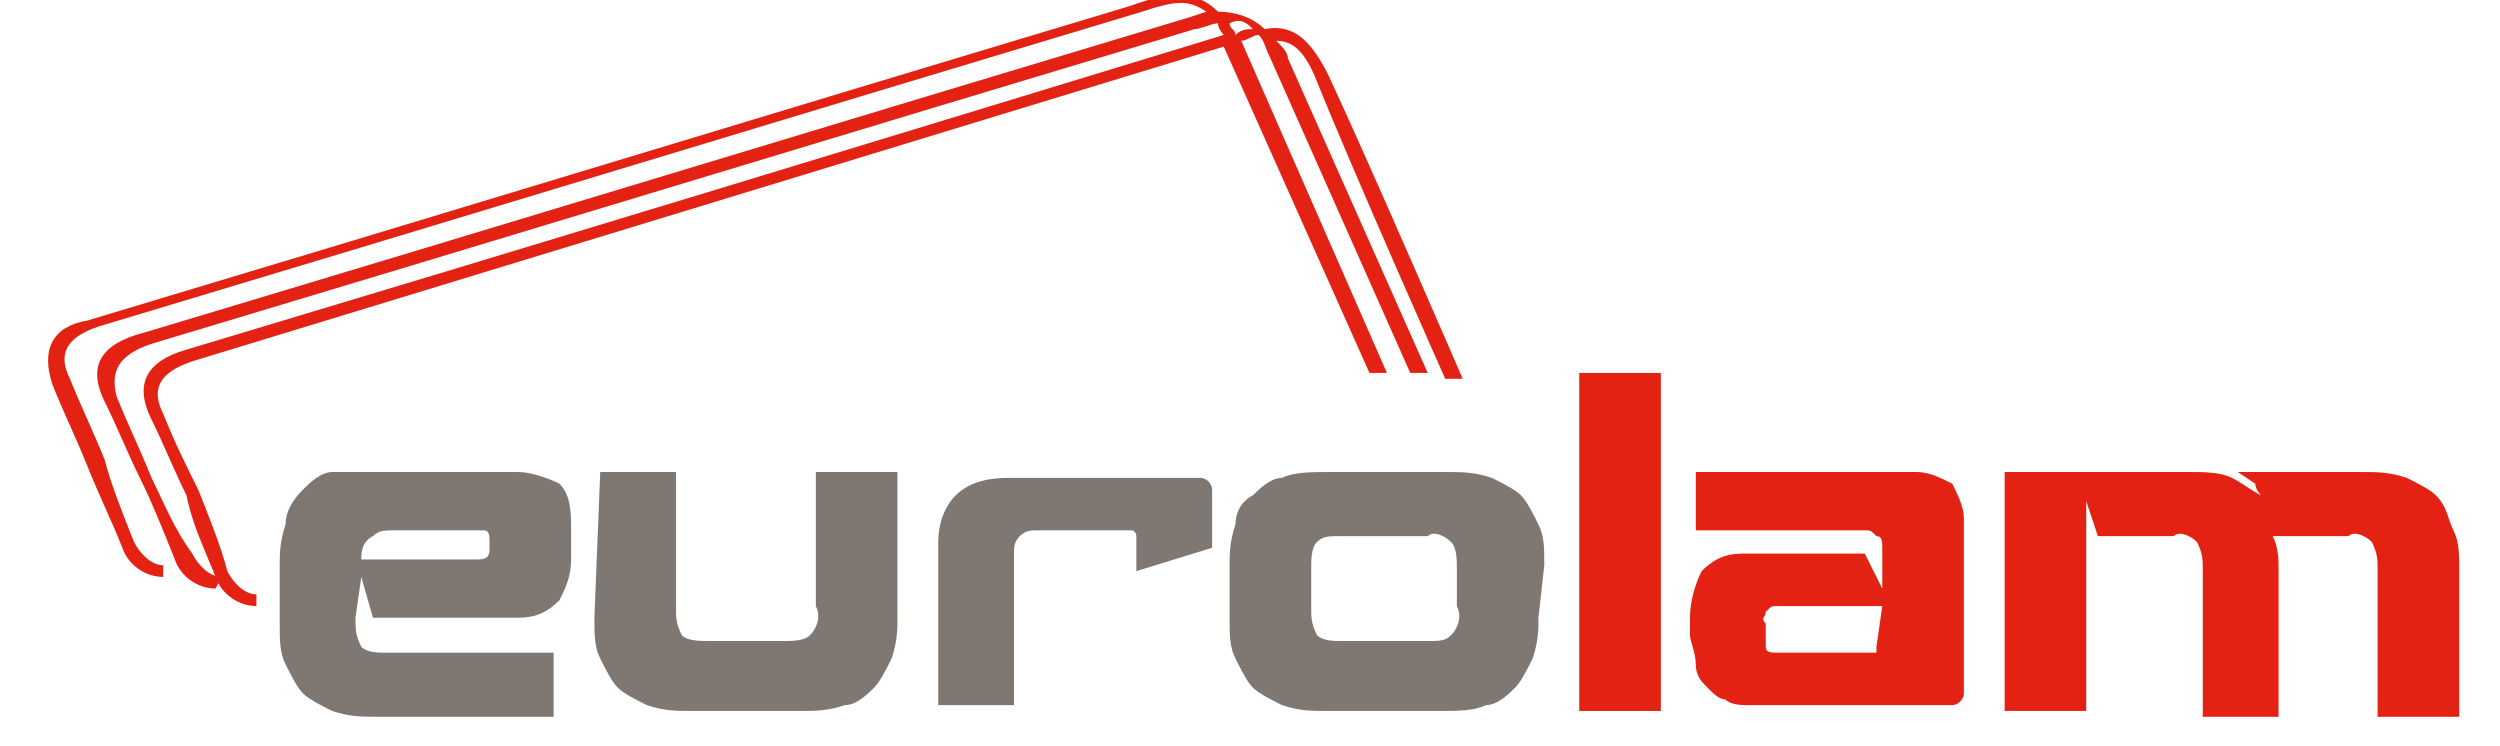
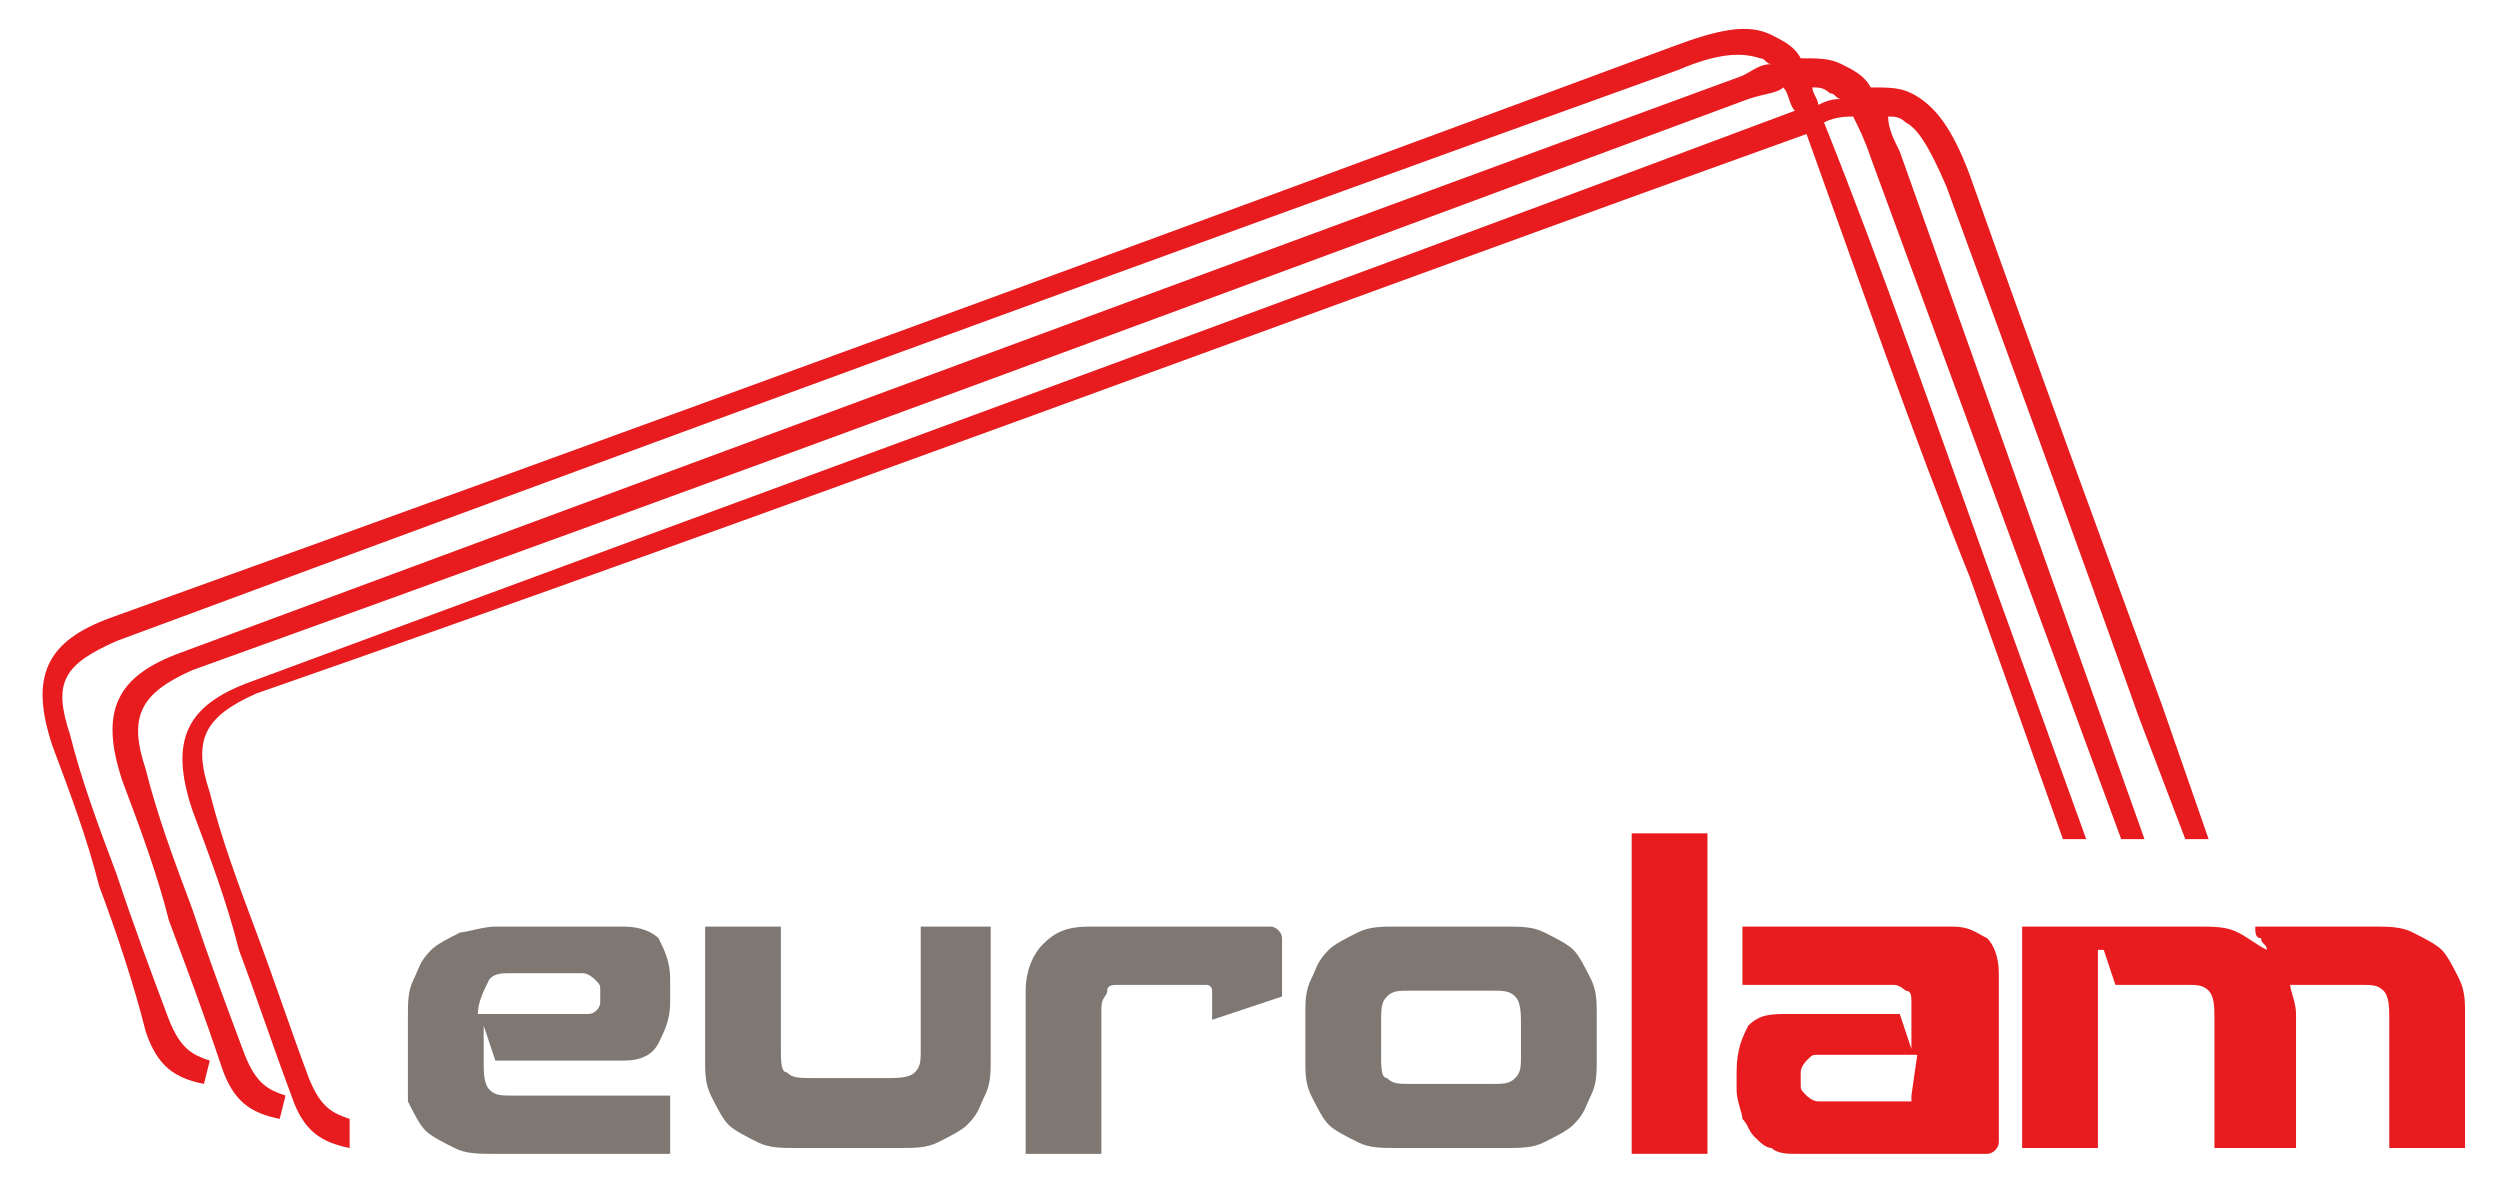
- <svg xmlns="http://www.w3.org/2000/svg" version="1.1" id="Capa_1" x="0px" y="0px" viewBox="0 0 42.9 12.8" style="enable-background:new 0 0 42.9 12.8;" xml:space="preserve">
+ <svg xmlns="http://www.w3.org/2000/svg" version="1.1" id="Capa_1" x="0px" y="0px" viewBox="0 0 42.9 20.3" style="enable-background:new 0 0 42.9 20.3;" xml:space="preserve">
  <style type="text/css">
- 	.st0{fill:#E32213;}
- 	.st1{fill:#7F7771;}
+ 	.st0{fill:#7F7771;}
+ 	.st1{fill:#E81C1F;}
</style>
-   <g id="Capa_2_1_">
-     <g id="object">
-       <path class="st0" d="M3.3,6.2c5.9-1.8,11.8-3.6,17.7-5.4l2.5,5.6h0.3l-2.5-5.7c0.1,0,0.2-0.1,0.3-0.1c0.1,0.1,0.1,0.2,0.2,0.4    l2.4,5.4h0.3L22.1,1c0-0.1-0.1-0.2-0.2-0.3c0.3,0,0.5,0.2,0.7,0.7c0.6,1.5,2.2,5.1,2.2,5.1h0.3c0,0-1.6-3.7-2.3-5.2    c-0.3-0.6-0.6-0.9-1.1-0.8c-0.2-0.2-0.5-0.3-0.8-0.3c-0.3-0.3-0.7-0.4-1.5-0.1c-6,1.8-11.9,3.6-17.9,5.4C0.9,5.6,0.7,6,0.9,6.6    C1.1,7.1,1.3,7.5,1.5,8s0.4,0.9,0.6,1.4c0.1,0.3,0.4,0.5,0.7,0.5l0-0.2c-0.2,0-0.4-0.2-0.5-0.4C2.1,8.8,1.9,8.3,1.8,7.9    C1.6,7.4,1.4,7,1.2,6.5C1,6.1,1.1,5.8,1.7,5.6c6-1.8,11.9-3.6,17.9-5.4c0.6-0.2,0.8-0.2,1.1,0l-0.3,0.1c-6,1.8-11.9,3.6-17.9,5.4    C1.7,5.9,1.5,6.3,1.8,6.9c0.2,0.4,0.4,0.9,0.6,1.3c0.2,0.4,0.4,0.9,0.6,1.4c0.1,0.3,0.4,0.5,0.7,0.5l0.1-0.2    c-0.2,0-0.4-0.2-0.5-0.4C3,9.1,2.8,8.6,2.6,8.2C2.4,7.7,2.2,7.3,2,6.8C1.9,6.4,2,6.1,2.6,5.9c6-1.8,11.9-3.6,17.9-5.4    c0.1,0,0.3-0.1,0.4-0.1c0,0.1,0.1,0.2,0.1,0.2C15.1,2.4,9.2,4.2,3.2,6C2.5,6.2,2.3,6.6,2.6,7.2c0.2,0.4,0.4,0.9,0.6,1.3    C3.3,9,3.5,9.4,3.7,9.9c0.1,0.3,0.4,0.5,0.7,0.5l0-0.2C4.2,10.2,4,10,3.9,9.8C3.8,9.4,3.6,8.9,3.4,8.4C3.2,8,3,7.6,2.8,7.1    C2.6,6.7,2.7,6.4,3.3,6.2z M21.5,0.5c-0.1,0-0.2,0-0.3,0.1c0-0.1-0.1-0.1-0.1-0.2C21.3,0.3,21.4,0.4,21.5,0.5z" />
-       <path class="st1" d="M6.2,9.9L6.2,9.9l-0.1,0.7c0,0.2,0,0.3,0.1,0.5c0.1,0.1,0.3,0.1,0.4,0.1h2.9v1.1H6.5c-0.3,0-0.5,0-0.8-0.1    c-0.2-0.1-0.4-0.2-0.5-0.3c-0.1-0.1-0.2-0.3-0.3-0.5c-0.1-0.2-0.1-0.4-0.1-0.7V9.7c0-0.2,0-0.4,0.1-0.7c0-0.2,0.1-0.4,0.3-0.6    c0.1-0.1,0.3-0.3,0.5-0.3C6,8.1,6.3,8.1,6.5,8.1h2.4c0.2,0,0.5,0.1,0.7,0.2c0.2,0.2,0.2,0.5,0.2,0.8v0.5c0,0.3-0.1,0.5-0.2,0.7    c-0.2,0.2-0.4,0.3-0.7,0.3H6.4L6.2,9.9z M6.2,9.6h2c0.2,0,0.2-0.1,0.2-0.2V9.3c0-0.1,0-0.2-0.1-0.2c0,0-0.1,0-0.1,0H6.8    c-0.2,0-0.3,0-0.4,0.1C6.2,9.3,6.2,9.5,6.2,9.6L6.2,9.6z" />
-       <path class="st1" d="M10.3,8.1h1.3v2.3c0,0.2,0,0.3,0.1,0.5c0.1,0.1,0.3,0.1,0.5,0.1h1.2c0.2,0,0.4,0,0.5-0.1    c0.1-0.1,0.2-0.3,0.1-0.5V8.1h1.4v2.5c0,0.2,0,0.4-0.1,0.7c-0.1,0.2-0.2,0.4-0.3,0.5c-0.1,0.1-0.3,0.3-0.5,0.3    c-0.3,0.1-0.5,0.1-0.8,0.1h-1.8c-0.3,0-0.5,0-0.8-0.1c-0.2-0.1-0.4-0.2-0.5-0.3c-0.1-0.1-0.2-0.3-0.3-0.5    c-0.1-0.2-0.1-0.4-0.1-0.7L10.3,8.1z" />
-       <path class="st1" d="M19.5,9.8L19.5,9.8l0-0.6c0,0,0-0.1-0.1-0.1c0,0,0,0,0,0h-1.6c-0.1,0-0.2,0-0.3,0.1c-0.1,0.1-0.1,0.2-0.1,0.3    v2.6h-1.3V9.3c0-0.3,0.1-0.6,0.3-0.8c0.2-0.2,0.5-0.3,0.9-0.3h3.3c0.1,0,0.2,0.1,0.2,0.2v1L19.5,9.8z" />
-       <path class="st1" d="M26.4,10.6c0,0.2,0,0.4-0.1,0.7c-0.1,0.2-0.2,0.4-0.3,0.5c-0.1,0.1-0.3,0.3-0.5,0.3c-0.2,0.1-0.5,0.1-0.8,0.1    h-1.9c-0.3,0-0.5,0-0.8-0.1c-0.2-0.1-0.4-0.2-0.5-0.3c-0.1-0.1-0.2-0.3-0.3-0.5c-0.1-0.2-0.1-0.4-0.1-0.7V9.7c0-0.2,0-0.4,0.1-0.7    c0-0.2,0.1-0.4,0.3-0.5c0.1-0.1,0.3-0.3,0.5-0.3c0.2-0.1,0.5-0.1,0.8-0.1h2c0.3,0,0.5,0,0.8,0.1c0.2,0.1,0.4,0.2,0.5,0.3    c0.1,0.1,0.2,0.3,0.3,0.5c0.1,0.2,0.1,0.4,0.1,0.7L26.4,10.6z M24.5,11c0.2,0,0.3,0,0.4-0.1c0.1-0.1,0.2-0.3,0.1-0.5V9.8    c0-0.2,0-0.4-0.1-0.5c-0.1-0.1-0.3-0.2-0.4-0.1h-1.5c-0.2,0-0.3,0-0.4,0.1c-0.1,0.1-0.1,0.3-0.1,0.5v0.6c0,0.2,0,0.3,0.1,0.5    c0.1,0.1,0.3,0.1,0.4,0.1L24.5,11z" />
-       <path class="st0" d="M27.1,12.2V6.4h1.4v5.8H27.1z" />
-       <path class="st0" d="M29.1,9.1v-1h3.8c0.2,0,0.4,0.1,0.6,0.2c0.1,0.2,0.2,0.4,0.2,0.6v3c0,0.1-0.1,0.2-0.2,0.2h-3.5    c-0.1,0-0.3,0-0.4-0.1c-0.1,0-0.2-0.1-0.3-0.2c-0.1-0.1-0.2-0.2-0.2-0.4c0-0.2-0.1-0.4-0.1-0.5v-0.3c0-0.3,0.1-0.6,0.2-0.8    c0.2-0.2,0.4-0.3,0.7-0.3H32l0.3,0.6l0,0V9.4c0-0.1,0-0.2-0.1-0.2c-0.1-0.1-0.1-0.1-0.2-0.1L29.1,9.1z M32.2,11.1    C32.2,11.1,32.3,11.1,32.2,11.1l0.1-0.7h-1.8c-0.1,0-0.1,0-0.2,0.1c0,0.1-0.1,0.1,0,0.2v0.2c0,0.1,0,0.1,0,0.2    c0,0.1,0.1,0.1,0.2,0.1H32.2z" />
-       <path class="st0" d="M38.4,8.1h2.1c0.3,0,0.5,0,0.8,0.1c0.2,0.1,0.4,0.2,0.5,0.3C42,8.7,42,8.9,42.1,9.1c0.1,0.2,0.1,0.4,0.1,0.7    v2.5h-1.4V9.8c0-0.2,0-0.3-0.1-0.5c-0.1-0.1-0.3-0.2-0.4-0.1H39c0.1,0.2,0.1,0.4,0.1,0.6v2.5h-1.3V9.8c0-0.2,0-0.3-0.1-0.5    c-0.1-0.1-0.3-0.2-0.4-0.1h-1.3l-0.2-0.6l0,0v3.6h-1.4V8.1h3.2c0.2,0,0.5,0,0.7,0.1c0.2,0.1,0.3,0.2,0.5,0.3l0,0    c0,0-0.1-0.1-0.1-0.2L38.4,8.1L38.4,8.1z" />
+   <g>
+     <g>
+       <path class="st0" d="M8.3,17.6L8.3,17.6l0,0.6c0,0.2,0,0.4,0.1,0.5c0.1,0.1,0.2,0.1,0.4,0.1h2.7v1h-3c-0.3,0-0.5,0-0.7-0.1    c-0.2-0.1-0.4-0.2-0.5-0.3c-0.1-0.1-0.2-0.3-0.3-0.5C7,18.7,7,18.5,7,18.2v-0.8c0-0.2,0-0.4,0.1-0.6c0.1-0.2,0.1-0.3,0.3-0.5    c0.1-0.1,0.3-0.2,0.5-0.3C8,16,8.3,15.9,8.5,15.9h2.2c0.3,0,0.5,0.1,0.6,0.2c0.1,0.2,0.2,0.4,0.2,0.7v0.4c0,0.3-0.1,0.5-0.2,0.7    c-0.1,0.2-0.3,0.3-0.6,0.3H8.5L8.3,17.6z M8.2,17.4h1.9c0.1,0,0.2-0.1,0.2-0.2V17c0-0.1,0-0.1-0.1-0.2c0,0-0.1-0.1-0.2-0.1H8.8    c-0.2,0-0.3,0-0.4,0.1C8.3,17,8.2,17.2,8.2,17.4L8.2,17.4z" />
+       <path class="st0" d="M12.1,15.9h1.3v2.1c0,0.2,0,0.4,0.1,0.4c0.1,0.1,0.2,0.1,0.5,0.1h1.2c0.2,0,0.4,0,0.5-0.1    c0.1-0.1,0.1-0.2,0.1-0.4v-2.1H17v2.3c0,0.2,0,0.4-0.1,0.6c-0.1,0.2-0.1,0.3-0.3,0.5c-0.1,0.1-0.3,0.2-0.5,0.3    c-0.2,0.1-0.4,0.1-0.7,0.1h-1.7c-0.3,0-0.5,0-0.7-0.1c-0.2-0.1-0.4-0.2-0.5-0.3c-0.1-0.1-0.2-0.3-0.3-0.5    c-0.1-0.2-0.1-0.4-0.1-0.6V15.9z" />
+       <path class="st0" d="M20.8,17.5L20.8,17.5L20.8,17c0,0,0-0.1-0.1-0.1h-1.5c-0.1,0-0.2,0-0.2,0.1c0,0.1-0.1,0.1-0.1,0.3v2.5h-1.3    V17c0-0.3,0.1-0.6,0.3-0.8c0.2-0.2,0.4-0.3,0.8-0.3h3.1c0.1,0,0.2,0.1,0.2,0.2v1L20.8,17.5z" />
+       <path class="st0" d="M27.4,18.2c0,0.2,0,0.4-0.1,0.6c-0.1,0.2-0.1,0.3-0.3,0.5c-0.1,0.1-0.3,0.2-0.5,0.3c-0.2,0.1-0.4,0.1-0.7,0.1    h-1.8c-0.3,0-0.5,0-0.7-0.1c-0.2-0.1-0.4-0.2-0.5-0.3c-0.1-0.1-0.2-0.3-0.3-0.5c-0.1-0.2-0.1-0.4-0.1-0.6v-0.8    c0-0.2,0-0.4,0.1-0.6c0.1-0.2,0.1-0.3,0.3-0.5c0.1-0.1,0.3-0.2,0.5-0.3c0.2-0.1,0.4-0.1,0.7-0.1h1.8c0.3,0,0.5,0,0.7,0.1    c0.2,0.1,0.4,0.2,0.5,0.3c0.1,0.1,0.2,0.3,0.3,0.5c0.1,0.2,0.1,0.4,0.1,0.6V18.2z M25.6,18.6c0.2,0,0.3,0,0.4-0.1    c0.1-0.1,0.1-0.2,0.1-0.4v-0.5c0-0.2,0-0.4-0.1-0.5c-0.1-0.1-0.2-0.1-0.4-0.1h-1.4c-0.2,0-0.3,0-0.4,0.1c-0.1,0.1-0.1,0.2-0.1,0.5    v0.5c0,0.2,0,0.4,0.1,0.4c0.1,0.1,0.2,0.1,0.4,0.1H25.6z" />
+       <path class="st1" d="M28,19.8v-5.5h1.3v5.5H28z" />
+       <path class="st1" d="M29.9,16.9v-1h3.6c0.3,0,0.4,0.1,0.6,0.2c0.1,0.1,0.2,0.3,0.2,0.6v2.9c0,0.1-0.1,0.2-0.2,0.2h-3.3    c-0.1,0-0.3,0-0.4-0.1c-0.1,0-0.2-0.1-0.3-0.2c-0.1-0.1-0.1-0.2-0.2-0.3c0-0.1-0.1-0.3-0.1-0.5v-0.3c0-0.4,0.1-0.6,0.2-0.8    c0.2-0.2,0.4-0.2,0.7-0.2h1.9l0.2,0.6h0v-0.8c0-0.1,0-0.2-0.1-0.2c0,0-0.1-0.1-0.2-0.1H29.9z M32.8,18.8    C32.9,18.8,32.9,18.8,32.8,18.8l0.1-0.7h-1.7c-0.1,0-0.1,0-0.2,0.1c0,0-0.1,0.1-0.1,0.2v0.2c0,0.1,0,0.1,0.1,0.2    c0,0,0.1,0.1,0.2,0.1H32.8z" />
+       <path class="st1" d="M38.7,15.9h2c0.3,0,0.5,0,0.7,0.1c0.2,0.1,0.4,0.2,0.5,0.3c0.1,0.1,0.2,0.3,0.3,0.5c0.1,0.2,0.1,0.4,0.1,0.6    v2.3h-1.3v-2.2c0-0.2,0-0.4-0.1-0.5c-0.1-0.1-0.2-0.1-0.4-0.1h-1.2c0,0.1,0.1,0.3,0.1,0.5v2.3H38v-2.2c0-0.2,0-0.4-0.1-0.5    c-0.1-0.1-0.2-0.1-0.4-0.1h-1.2l-0.2-0.6H36v3.4h-1.3v-3.8h3c0.3,0,0.5,0,0.7,0.1c0.2,0.1,0.3,0.2,0.5,0.3l0,0    c0-0.1-0.1-0.1-0.1-0.2C38.7,16.1,38.7,16,38.7,15.9L38.7,15.9z" />
    </g>
+     <path class="st1" d="M33.4,3.2c1.1,3,2.2,6,3.3,9.1l0.8,2.1h0.4l-0.8-2.3c-1.1-3-2.2-6-3.3-9.1c-0.3-0.8-0.6-1.2-1-1.4   c-0.2-0.1-0.4-0.1-0.7-0.1c-0.1-0.2-0.3-0.3-0.5-0.4c-0.2-0.1-0.4-0.1-0.7-0.1c-0.1-0.2-0.3-0.3-0.5-0.4c-0.4-0.2-0.9-0.1-1.7,0.2   c-8.9,3.3-17.9,6.6-26.8,9.8c-1.1,0.4-1.4,1-1,2.2c0.3,0.8,0.6,1.6,0.8,2.4C2,16,2.3,16.9,2.5,17.7c0.2,0.6,0.5,0.8,1,0.9l0.1-0.4   c-0.3-0.1-0.5-0.2-0.7-0.7c-0.3-0.8-0.6-1.6-0.9-2.5c-0.3-0.8-0.6-1.6-0.8-2.4C0.9,11.7,1.1,11.4,2,11c8.9-3.3,17.9-6.6,26.8-9.8   c0.7-0.3,1.1-0.3,1.4-0.2c0.1,0,0.1,0.1,0.2,0.1c-0.2,0-0.3,0.1-0.5,0.2C20.9,4.6,12,7.9,3.1,11.2c-1.1,0.4-1.4,1-1,2.2   c0.3,0.8,0.6,1.6,0.8,2.4c0.3,0.8,0.6,1.6,0.9,2.5c0.2,0.6,0.5,0.8,1,0.9l0.1-0.4c-0.3-0.1-0.5-0.2-0.7-0.7   c-0.3-0.8-0.6-1.6-0.9-2.5C3,14.8,2.7,14,2.5,13.2c-0.3-0.9-0.1-1.3,0.8-1.7C12.2,8.3,21.1,5,30,1.7c0.3-0.1,0.5-0.1,0.6-0.2   c0.1,0.1,0.1,0.3,0.2,0.4C22,5.2,13.2,8.4,4.3,11.7c-1.1,0.4-1.4,1-1,2.2c0.3,0.8,0.6,1.6,0.8,2.4c0.3,0.8,0.6,1.7,0.9,2.5   c0.2,0.6,0.5,0.8,1,0.9L6,19.2c-0.3-0.1-0.5-0.2-0.7-0.7c-0.3-0.8-0.6-1.7-0.9-2.5c-0.3-0.8-0.6-1.6-0.8-2.4   c-0.3-0.9-0.1-1.3,0.8-1.7C13.3,8.8,22.1,5.5,31,2.3c0.9,2.5,1.8,5.1,2.8,7.6l1.6,4.5h0.4l-1.7-4.7c-0.9-2.5-1.8-5.1-2.8-7.6   c0.2-0.1,0.4-0.1,0.5-0.1c0.1,0.2,0.2,0.4,0.3,0.7l4.3,11.7h0.4L32.6,2.6c-0.1-0.2-0.2-0.4-0.2-0.6c0.1,0,0.2,0,0.3,0.1   C32.9,2.2,33.1,2.5,33.4,3.2z M31.2,1.8c0-0.1-0.1-0.2-0.1-0.3c0.1,0,0.2,0,0.3,0.1c0.1,0,0.1,0.1,0.2,0.1   C31.5,1.7,31.4,1.7,31.2,1.8z" />
  </g>
</svg>
